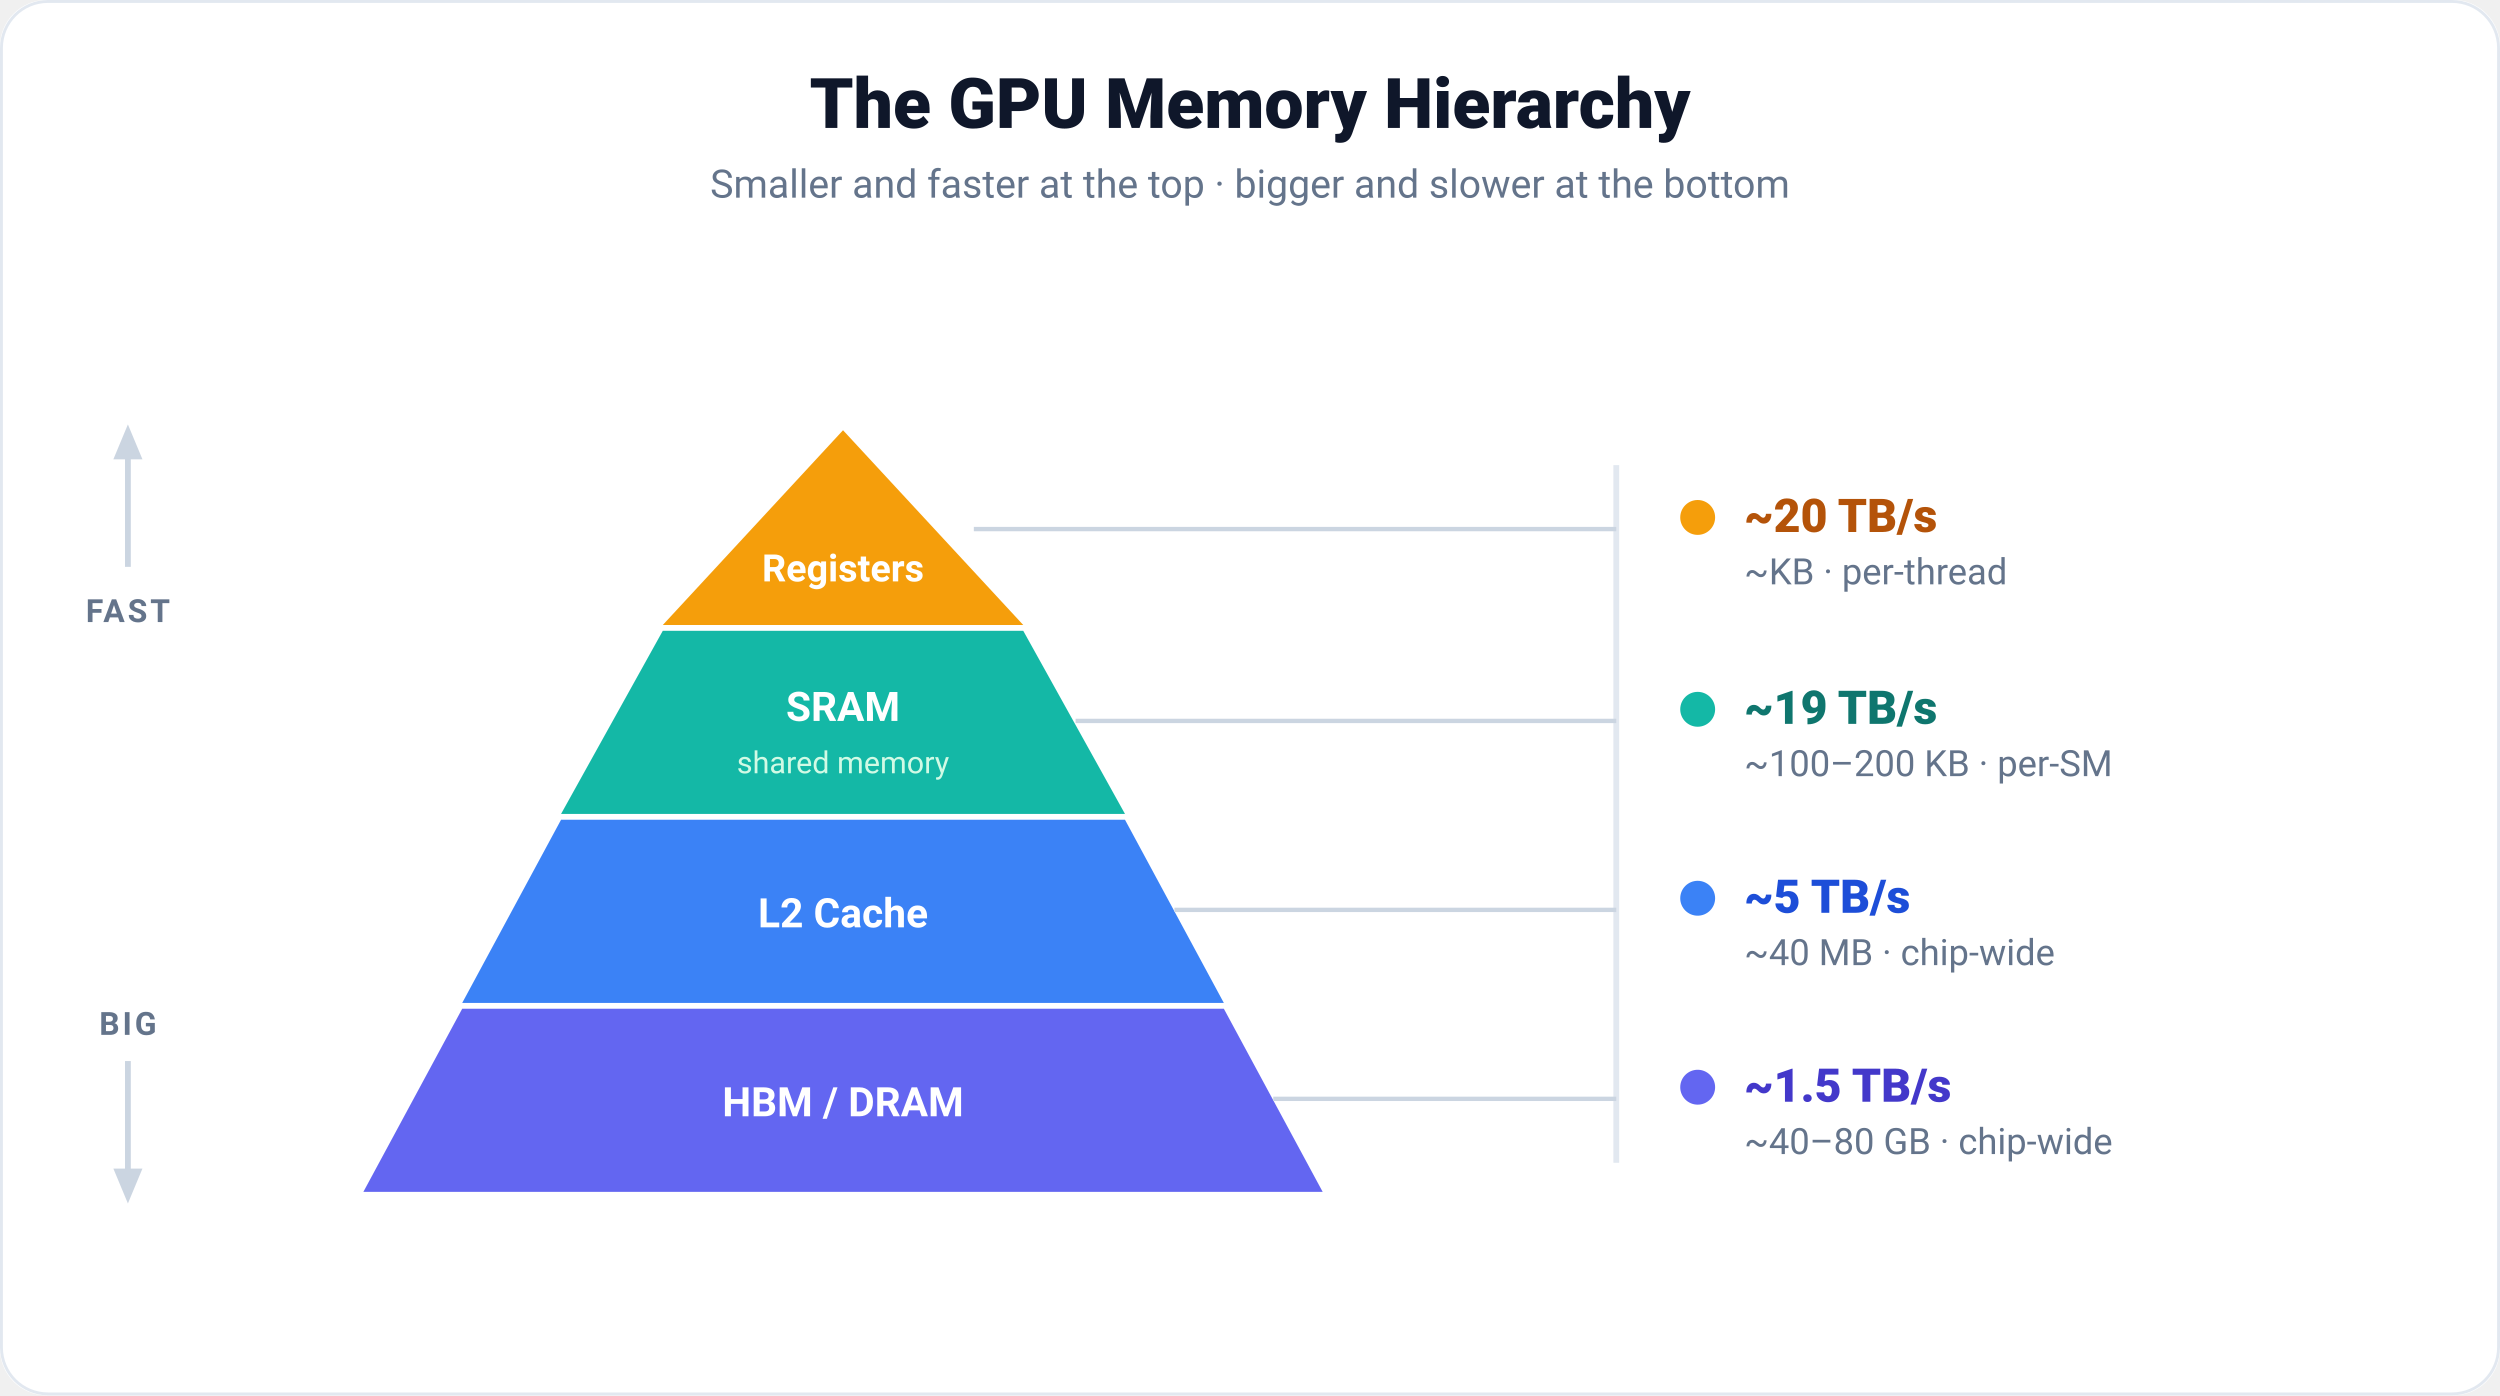
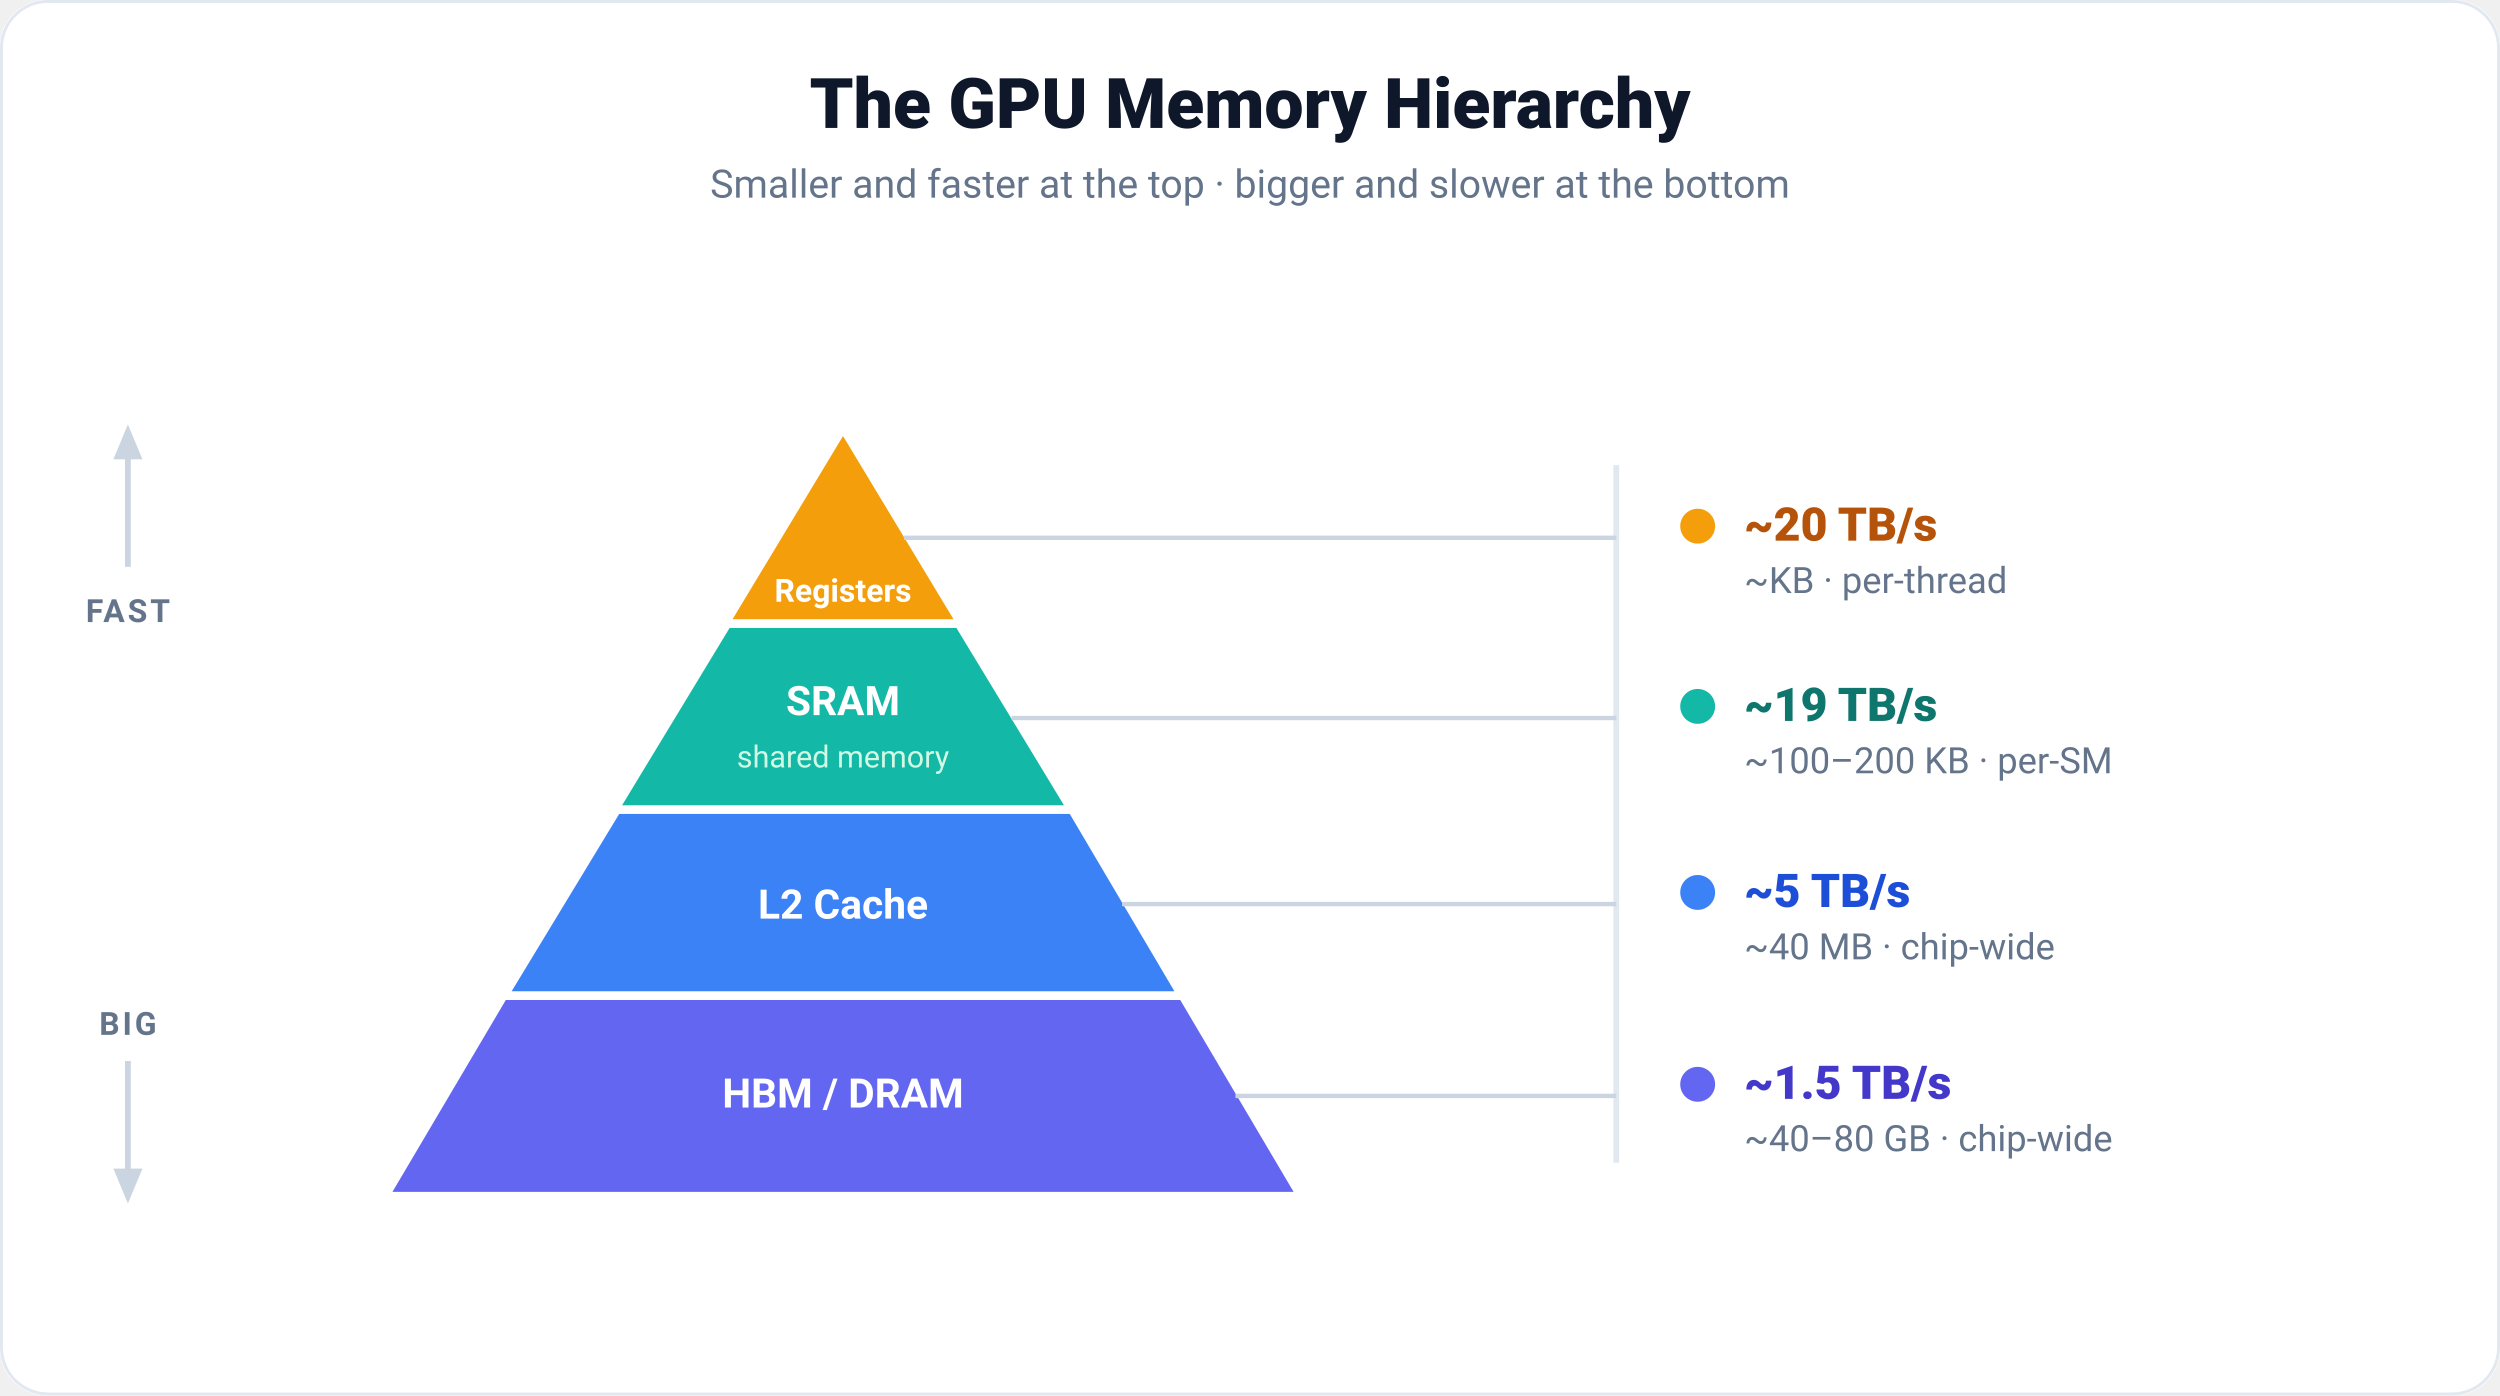
<svg xmlns="http://www.w3.org/2000/svg" viewBox="0 0 860 480" font-family="ui-sans-serif, system-ui, -apple-system, Segoe UI, Roboto, sans-serif">
  <rect x="0" y="0" width="860" height="480" rx="16" fill="#ffffff" />
  <rect x="0.5" y="0.5" width="859" height="479" rx="16" fill="none" stroke="#e2e8f0" />
  <text x="430" y="44" text-anchor="middle" font-size="24" font-weight="800" fill="#0f172a">The GPU Memory Hierarchy</text>
  <text x="430" y="68" text-anchor="middle" font-size="13.5" fill="#64748b">Smaller and faster at the top · bigger and slower at the bottom</text>
  <g>
    <line x1="44" y1="195" x2="44" y2="155" stroke="#cbd5e1" stroke-width="2" />
    <polygon points="44,146 39,158 49,158" fill="#cbd5e1" />
    <text x="44" y="214" text-anchor="middle" font-size="11" font-weight="700" fill="#64748b" letter-spacing="1">FAST</text>
    <line x1="44" y1="365" x2="44" y2="405" stroke="#cbd5e1" stroke-width="2" />
    <polygon points="44,414 39,402 49,402" fill="#cbd5e1" />
    <text x="44" y="356" text-anchor="middle" font-size="11" font-weight="700" fill="#64748b" letter-spacing="1">BIG</text>
  </g>
-   <polygon points="290,148 352,215 228,215" fill="#f59e0b" />
-   <text x="290" y="200" text-anchor="middle" font-size="13" font-weight="700" fill="#ffffff">Registers</text>
-   <polygon points="228,217 352,217 387,280 193,280" fill="#14b8a6" />
-   <text x="290" y="248" text-anchor="middle" font-size="14" font-weight="700" fill="#ffffff">SRAM</text>
-   <text x="290" y="266" text-anchor="middle" font-size="10.5" fill="#d1fae5">shared memory</text>
-   <polygon points="193,282 387,282 421,345 159,345" fill="#3b82f6" />
-   <text x="290" y="319" text-anchor="middle" font-size="14" font-weight="700" fill="#ffffff">L2 Cache</text>
-   <polygon points="159,347 421,347 455,410 125,410" fill="#6366f1" />
-   <text x="290" y="384" text-anchor="middle" font-size="14" font-weight="700" fill="#ffffff">HBM / DRAM</text>
+   <polygon points="290,150 328,213 252,213" fill="#f59e0b" />
+   <text x="290" y="207" text-anchor="middle" font-size="11" font-weight="700" fill="#ffffff">Registers</text>
+   <polygon points="251,216 329,216 366,277 214,277" fill="#14b8a6" />
+   <text x="290" y="246" text-anchor="middle" font-size="14" font-weight="700" fill="#ffffff">SRAM</text>
+   <text x="290" y="264" text-anchor="middle" font-size="10.5" fill="#d1fae5">shared memory</text>
+   <polygon points="213,280 368,280 404,341 176,341" fill="#3b82f6" />
+   <text x="290" y="316" text-anchor="middle" font-size="14" font-weight="700" fill="#ffffff">L2 Cache</text>
+   <polygon points="174,344 406,344 445,410 135,410" fill="#6366f1" />
+   <text x="290" y="381" text-anchor="middle" font-size="14" font-weight="700" fill="#ffffff">HBM / DRAM</text>
  <line x1="556" y1="160" x2="556" y2="400" stroke="#e2e8f0" stroke-width="2" />
  <g stroke="#cbd5e1" stroke-width="1.5">
-     <line x1="335" y1="182" x2="556" y2="182" />
-     <line x1="370" y1="248" x2="556" y2="248" />
-     <line x1="404" y1="313" x2="556" y2="313" />
-     <line x1="438" y1="378" x2="556" y2="378" />
+     <line x1="311" y1="185" x2="556" y2="185" />
+     <line x1="348" y1="247" x2="556" y2="247" />
+     <line x1="386" y1="311" x2="556" y2="311" />
+     <line x1="425" y1="377" x2="556" y2="377" />
  </g>
-   <circle cx="584" cy="178" r="6" fill="#f59e0b" />
-   <text x="600" y="183" font-size="16" font-weight="800" fill="#b45309">~20 TB/s</text>
-   <text x="600" y="201" font-size="12.5" fill="#64748b">~KB · per-thread</text>
-   <circle cx="584" cy="244" r="6" fill="#14b8a6" />
-   <text x="600" y="249" font-size="16" font-weight="800" fill="#0f766e">~19 TB/s</text>
-   <text x="600" y="267" font-size="12.5" fill="#64748b">~100–200 KB · per-SM</text>
-   <circle cx="584" cy="309" r="6" fill="#3b82f6" />
-   <text x="600" y="314" font-size="16" font-weight="800" fill="#1d4ed8">~5 TB/s</text>
-   <text x="600" y="332" font-size="12.5" fill="#64748b">~40 MB · chip-wide</text>
-   <circle cx="584" cy="374" r="6" fill="#6366f1" />
-   <text x="600" y="379" font-size="16" font-weight="800" fill="#4338ca">~1.5 TB/s</text>
-   <text x="600" y="397" font-size="12.5" fill="#64748b">~40–80 GB · chip-wide</text>
+   <circle cx="584" cy="181" r="6" fill="#f59e0b" />
+   <text x="600" y="186" font-size="16" font-weight="800" fill="#b45309">~20 TB/s</text>
+   <text x="600" y="204" font-size="12.5" fill="#64748b">~KB · per-thread</text>
+   <circle cx="584" cy="243" r="6" fill="#14b8a6" />
+   <text x="600" y="248" font-size="16" font-weight="800" fill="#0f766e">~19 TB/s</text>
+   <text x="600" y="266" font-size="12.5" fill="#64748b">~100–200 KB · per-SM</text>
+   <circle cx="584" cy="307" r="6" fill="#3b82f6" />
+   <text x="600" y="312" font-size="16" font-weight="800" fill="#1d4ed8">~5 TB/s</text>
+   <text x="600" y="330" font-size="12.5" fill="#64748b">~40 MB · chip-wide</text>
+   <circle cx="584" cy="373" r="6" fill="#6366f1" />
+   <text x="600" y="378" font-size="16" font-weight="800" fill="#4338ca">~1.5 TB/s</text>
+   <text x="600" y="396" font-size="12.5" fill="#64748b">~40–80 GB · chip-wide</text>
</svg>
